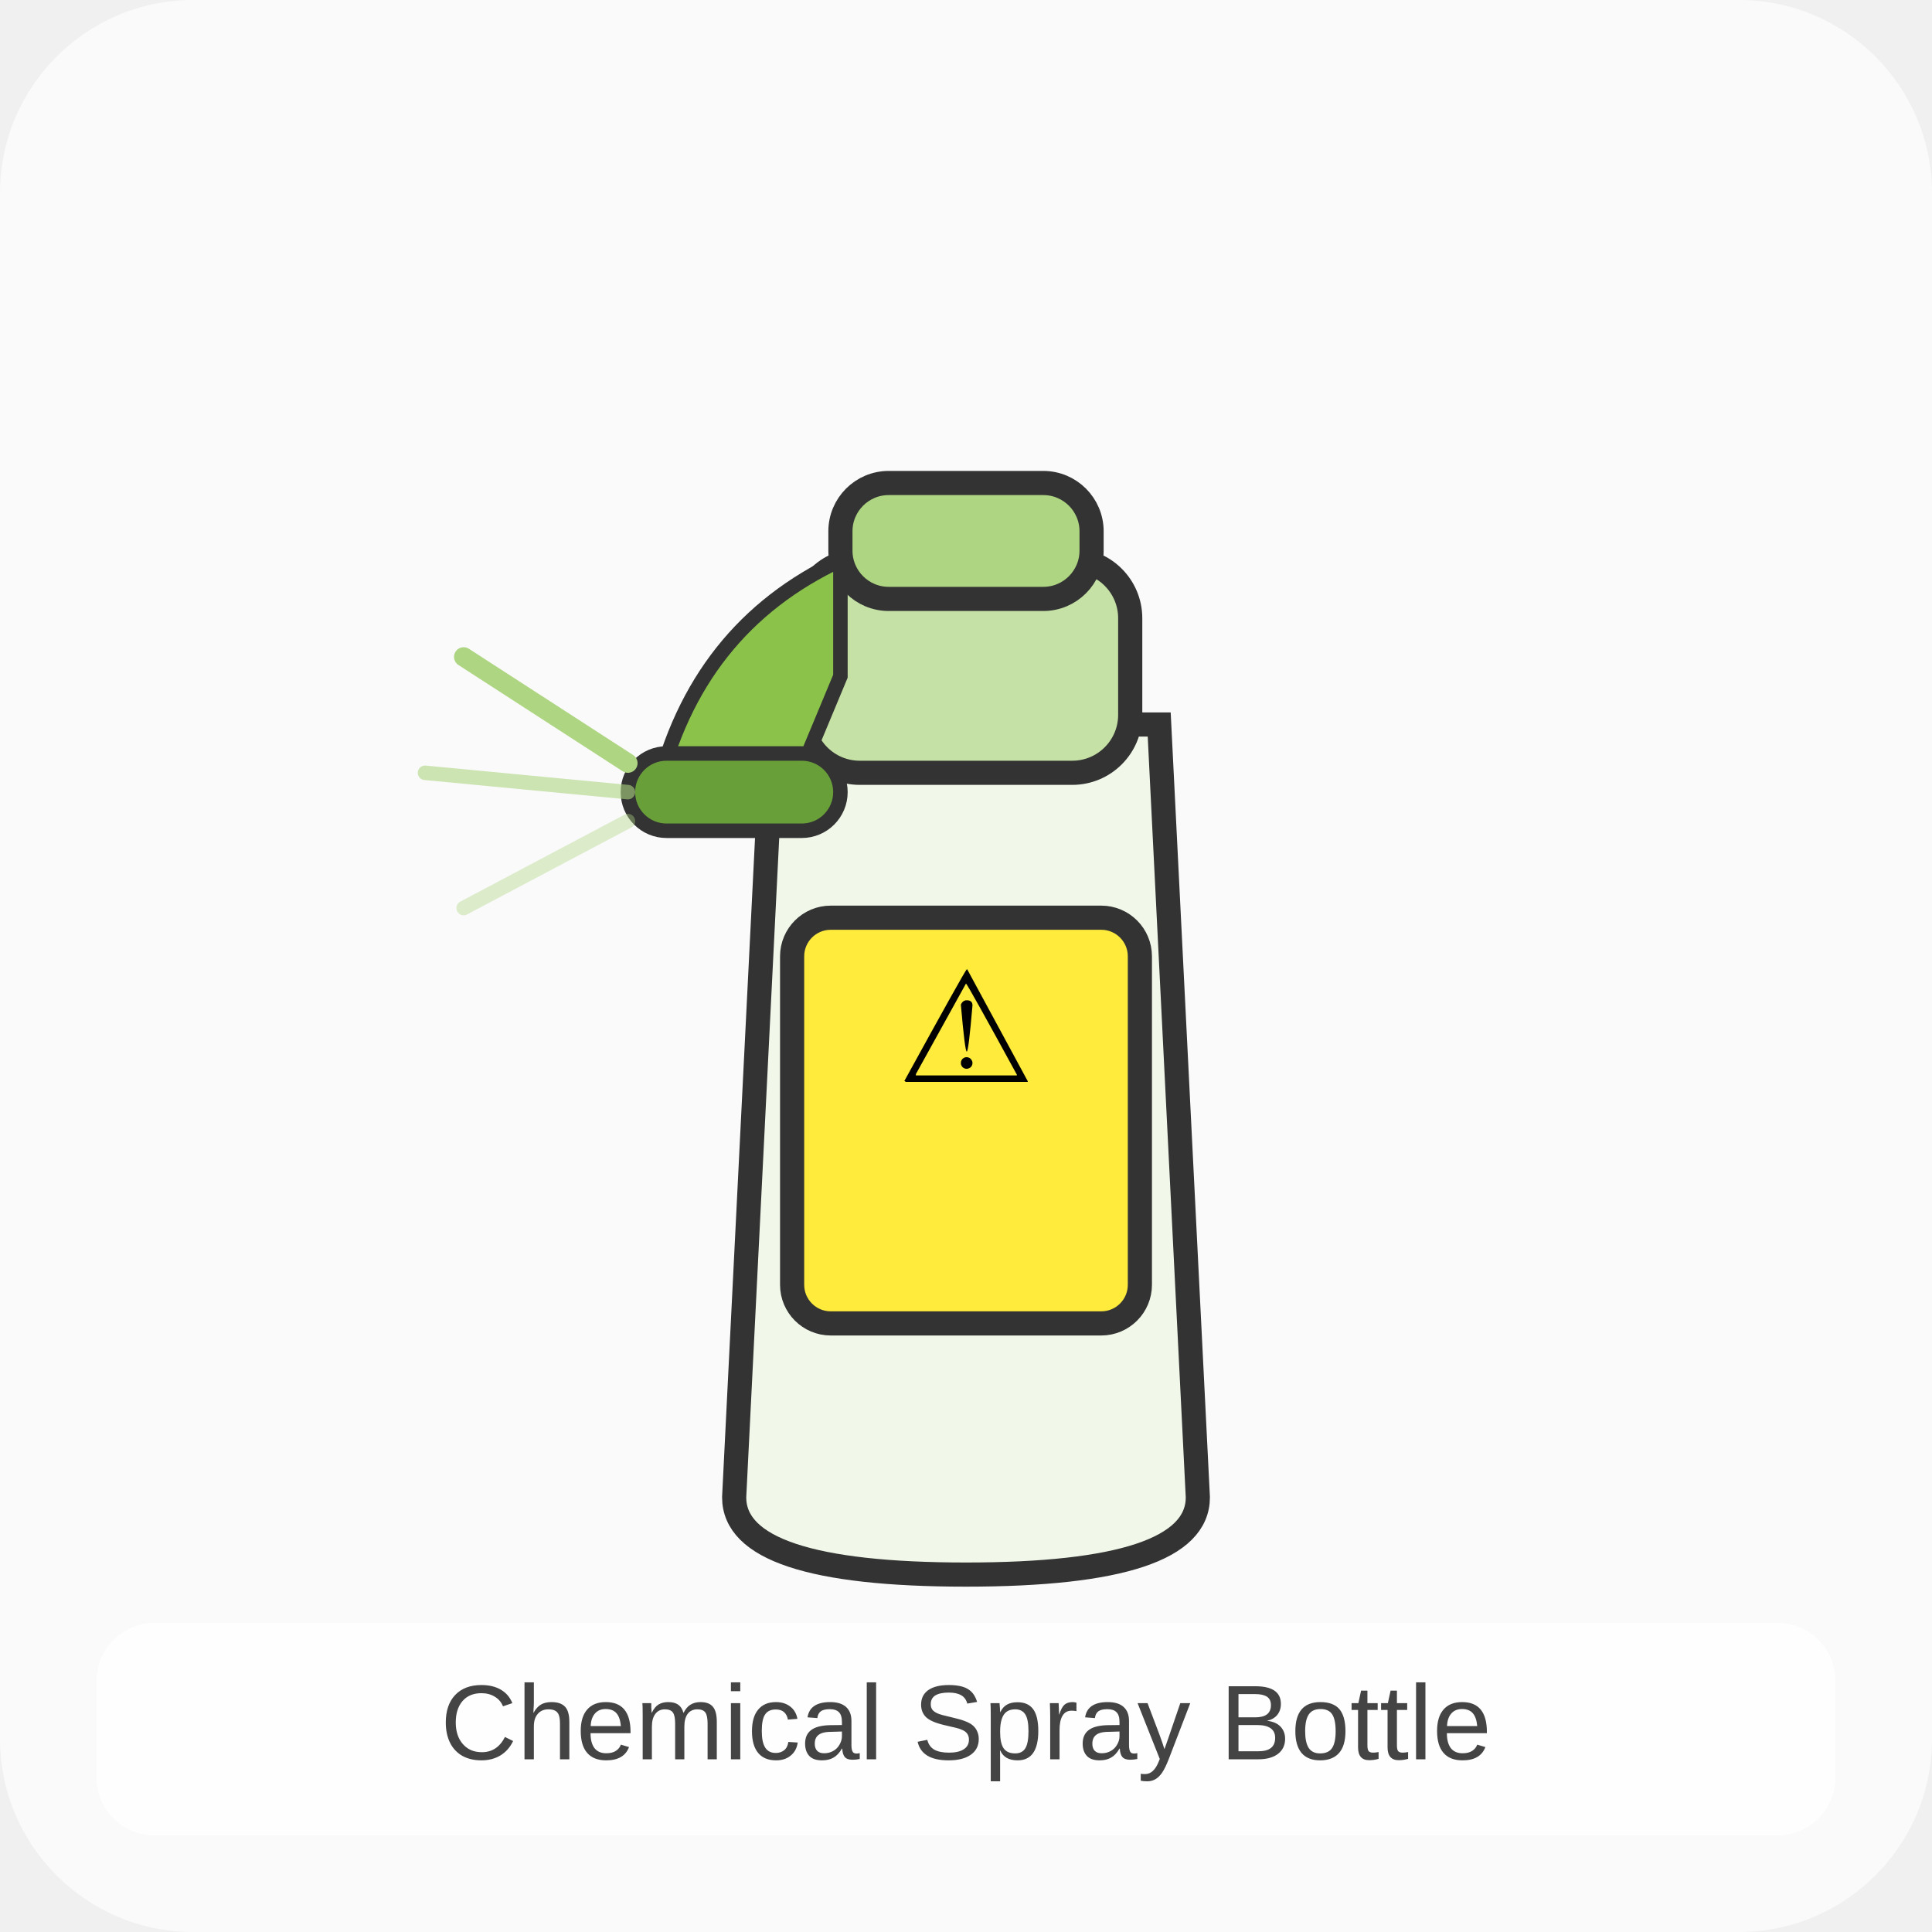
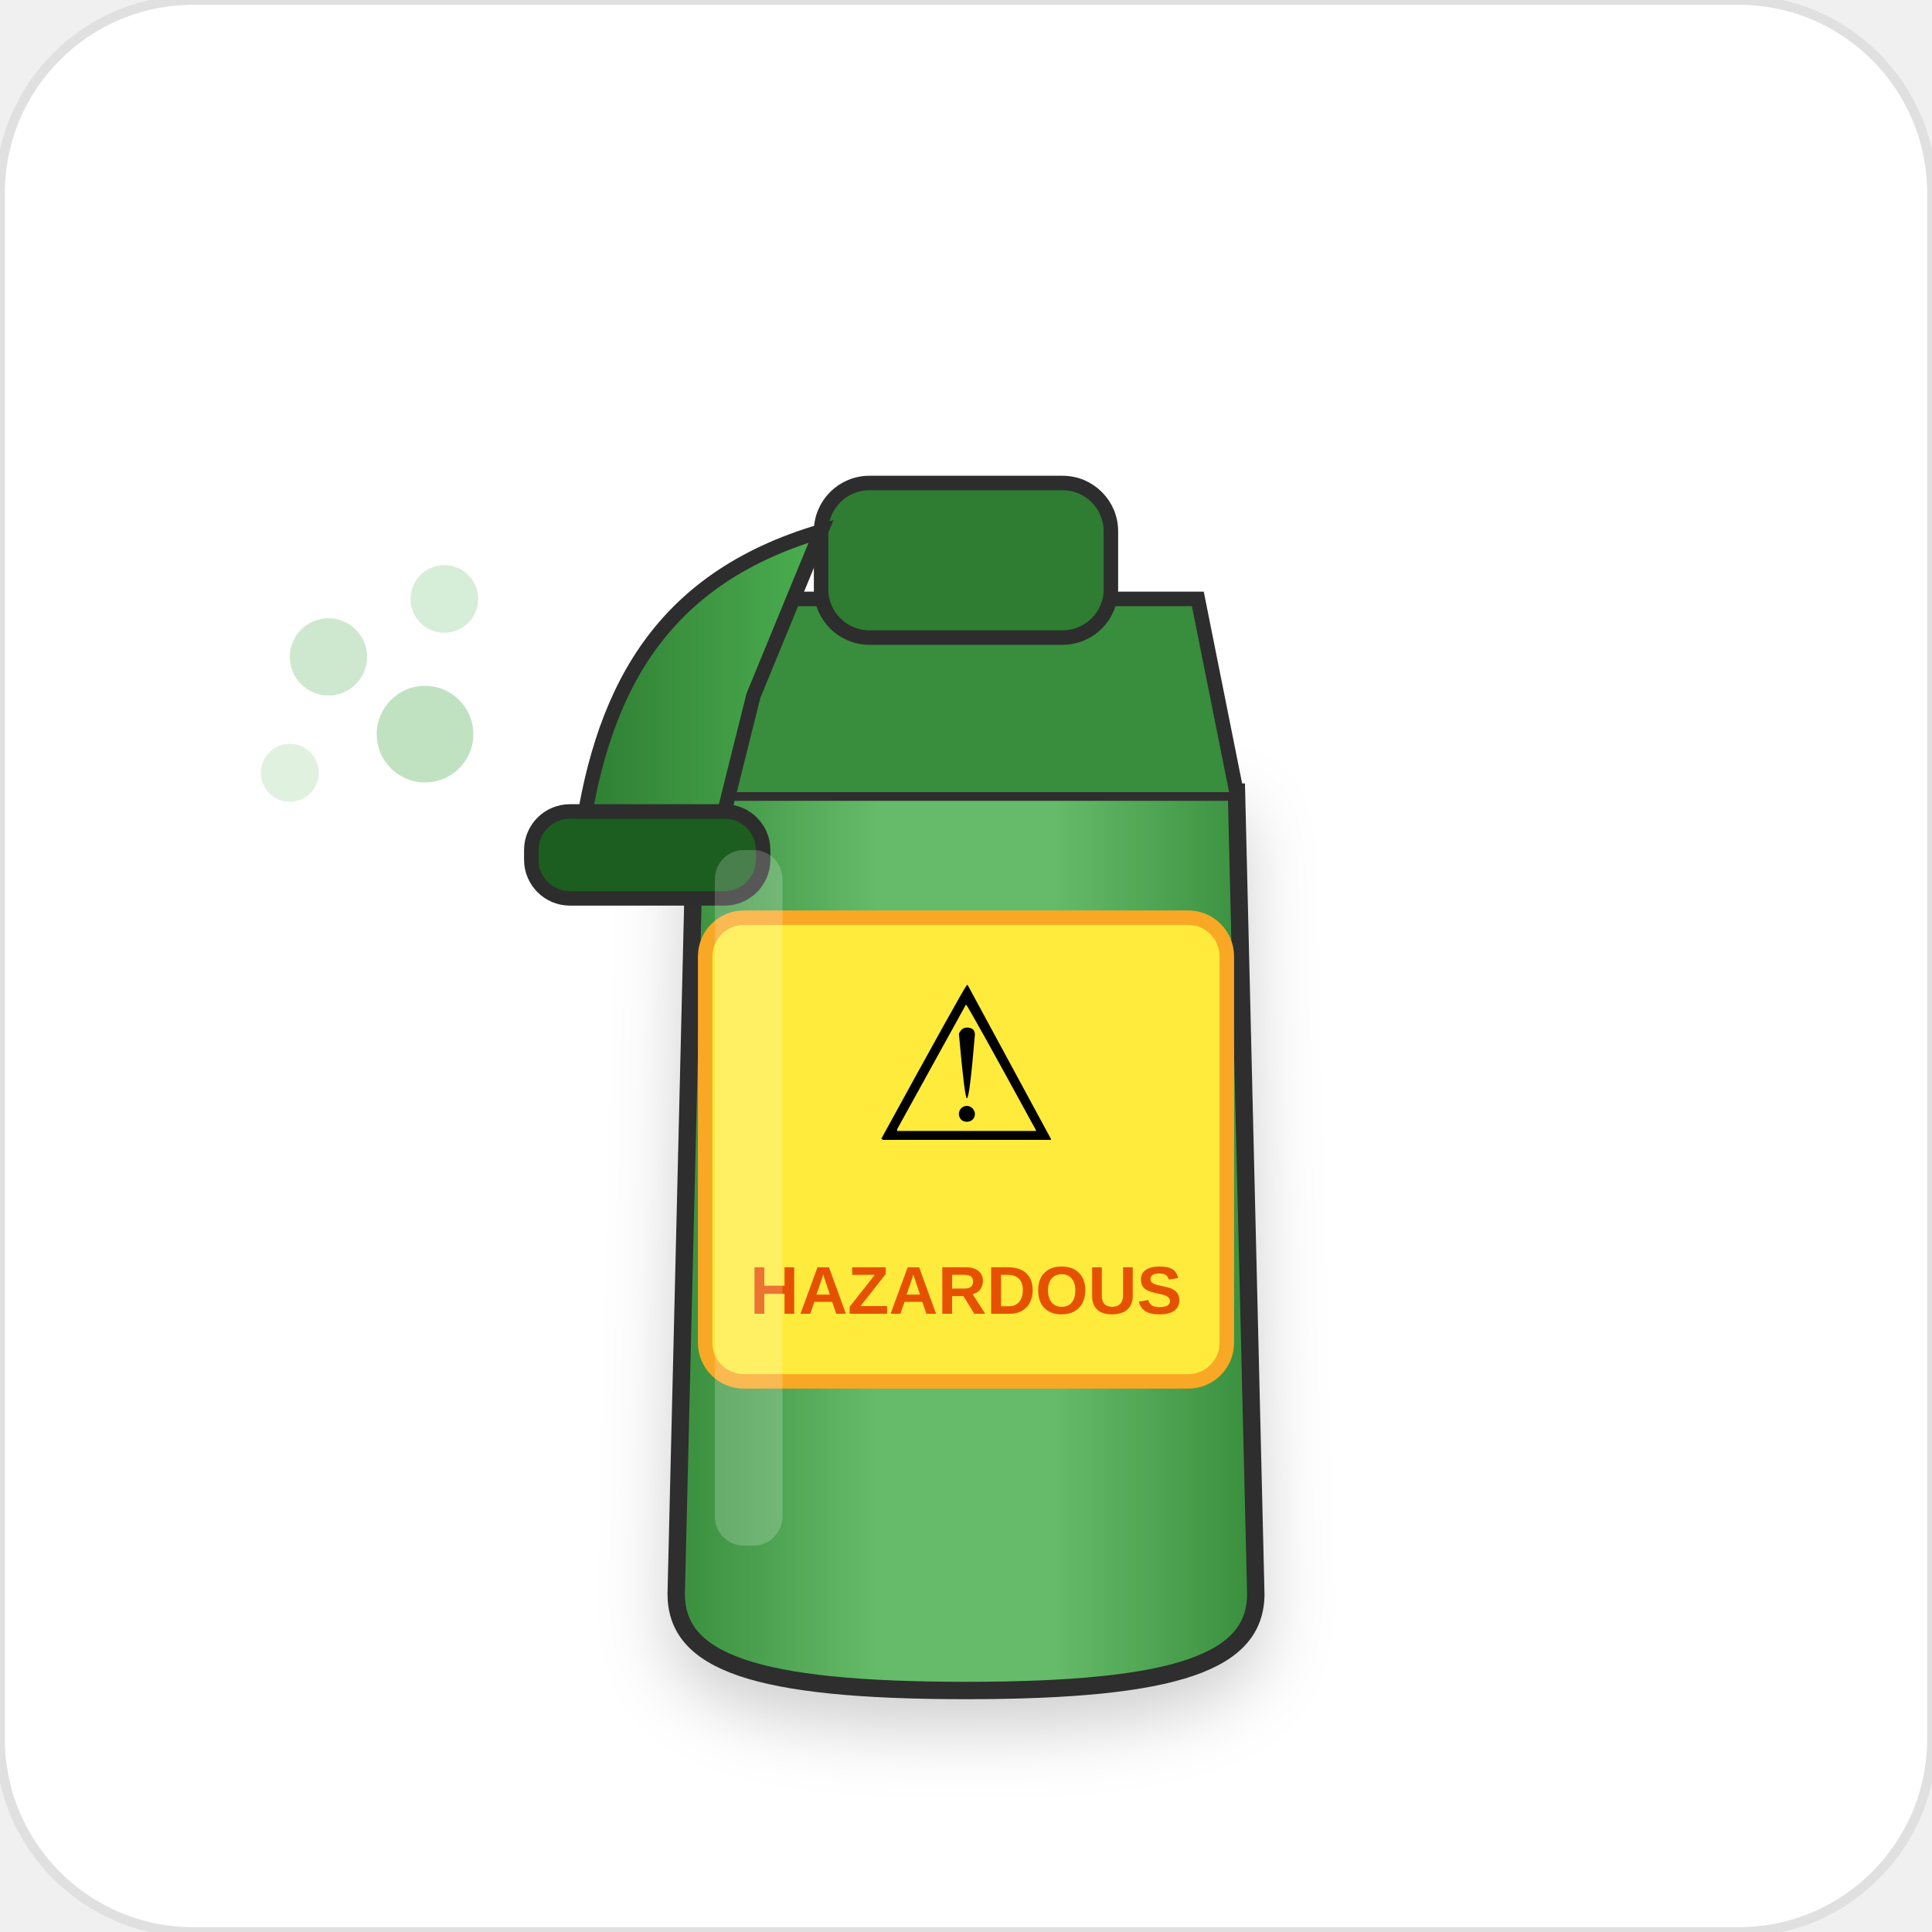
<svg xmlns="http://www.w3.org/2000/svg" viewBox="0 0 200 200" width="200" height="200">
  <defs>
-     <filter id="sh">
-       <feDropShadow dx="0" dy="2" stdDeviation="3" flood-opacity="0.18" />
+     <filter id="shadow" x="-15%" y="-15%" width="130%" height="140%">
+       <feGaussianBlur in="SourceAlpha" stdDeviation="3.5" />
+       <feOffset dx="0" dy="3" result="offsetblur" />
+       <feFlood flood-color="#00000030" />
+       <feComposite in2="offsetblur" operator="in" />
+       <feMerge>
+         <feMergeNode />
+         <feMergeNode in="SourceGraphic" />
+       </feMerge>
    </filter>
-     <filter id="bl">
-       <feGaussianBlur stdDeviation="3" />
+     <filter id="blur">
+       <feGaussianBlur stdDeviation="2.8" />
    </filter>
+     <linearGradient id="scGrad" x1="0%" y1="0%" x2="100%" y2="0">
+       <stop offset="0%" stop-color="#388E3C" />
+       <stop offset="35%" stop-color="#66BB6A" />
+       <stop offset="65%" stop-color="#66BB6A" />
+       <stop offset="100%" stop-color="#388E3C" />
+     </linearGradient>
+     <linearGradient id="scTrig" x1="0%" y1="0%" x2="100%" y2="0">
+       <stop offset="0%" stop-color="#2E7D32" />
+       <stop offset="100%" stop-color="#4CAF50" />
+     </linearGradient>
  </defs>
-   <rect width="200" height="200" rx="20" fill="#FAFAFA" />
-   <path d="M80,75 L76,155 Q76,163 100,163 Q124,163 124,155 L120,75 Z" fill="#F1F8E9" stroke="#333333" stroke-width="2.5" />
-   <rect x="83" y="58" width="34" height="22" rx="6" fill="#C5E1A5" stroke="#333333" stroke-width="2.5" />
-   <rect x="87" y="50" width="26" height="12" rx="5" fill="#AED581" stroke="#333333" stroke-width="2.5" />
-   <path d="M87,58 Q72,65 68,82 L82,82 L87,70 Z" fill="#8BC34A" stroke="#333333" stroke-width="1.5" />
-   <rect x="65" y="78" width="22" height="8" rx="4" fill="#689F38" stroke="#333333" stroke-width="1.5" />
-   <line x1="65" y1="79" x2="48" y2="68" stroke="#AED581" stroke-width="2" stroke-linecap="round" />
-   <line x1="65" y1="82" x2="44" y2="80" stroke="#AED581" stroke-width="1.5" stroke-linecap="round" opacity="0.6" />
-   <line x1="65" y1="85" x2="48" y2="94" stroke="#AED581" stroke-width="1.5" stroke-linecap="round" opacity="0.4" />
-   <rect x="82" y="95" width="36" height="42" rx="4" fill="#FFEB3B" stroke="#333333" stroke-width="2.5" />
-   <text x="100" y="112" font-family="Arial,sans-serif" font-size="16" text-anchor="middle">⚠</text>
-   <rect x="10" y="168" width="180" height="22" rx="6" fill="#fff" fill-opacity="0.85" />
-   <text x="100" y="179" font-family="Arial,sans-serif" font-size="11" font-weight="normal" fill="#444" text-anchor="middle" dominant-baseline="middle">Chemical Spray Bottle</text>
+   <rect width="200" height="200" rx="20" fill="#FFFFFF" stroke="#E0E0E0" stroke-width="1" />
+   <path d="M72,82 L70,165 C70,172 78,175 100,175 C122,175 130,172 130,165 L128,82 Z" fill="url(#scGrad)" stroke="#2D2D2D" stroke-width="1.8" filter="url(#shadow)" />
+   <path d="M72,82 L76,62 L124,62 L128,82" fill="#388E3C" stroke="#2D2D2D" stroke-width="1.5" />
+   <rect x="85" y="50" width="30" height="16" rx="5" fill="#2E7D32" stroke="#2D2D2D" stroke-width="1.5" />
+   <path d="M85,55 C68,60 62,72 60,88 L74,88 L78,72 Z" fill="url(#scTrig)" stroke="#2D2D2D" stroke-width="1.5" />
+   <rect x="55" y="84" width="24" height="9" rx="4" fill="#1B5E20" stroke="#2D2D2D" stroke-width="1.5" />
+   <circle cx="44" cy="76" r="5" fill="#A5D6A7" opacity="0.7" />
+   <circle cx="34" cy="68" r="4" fill="#A5D6A7" opacity="0.55" />
+   <circle cx="46" cy="62" r="3.5" fill="#A5D6A7" opacity="0.45" />
+   <circle cx="30" cy="80" r="3" fill="#A5D6A7" opacity="0.35" />
+   <rect x="73" y="95" width="54" height="48" rx="4" fill="#FFEB3B" stroke="#F9A825" stroke-width="1.5" />
+   <text x="100" y="118" font-family="Arial" font-size="22" text-anchor="middle">⚠</text>
+   <text x="100" y="136" font-family="Arial" font-size="7" fill="#E65100" text-anchor="middle" font-weight="bold">HAZARDOUS</text>
+   <rect x="74" y="88" width="7" height="72" rx="3" fill="white" opacity="0.2" />
</svg>
